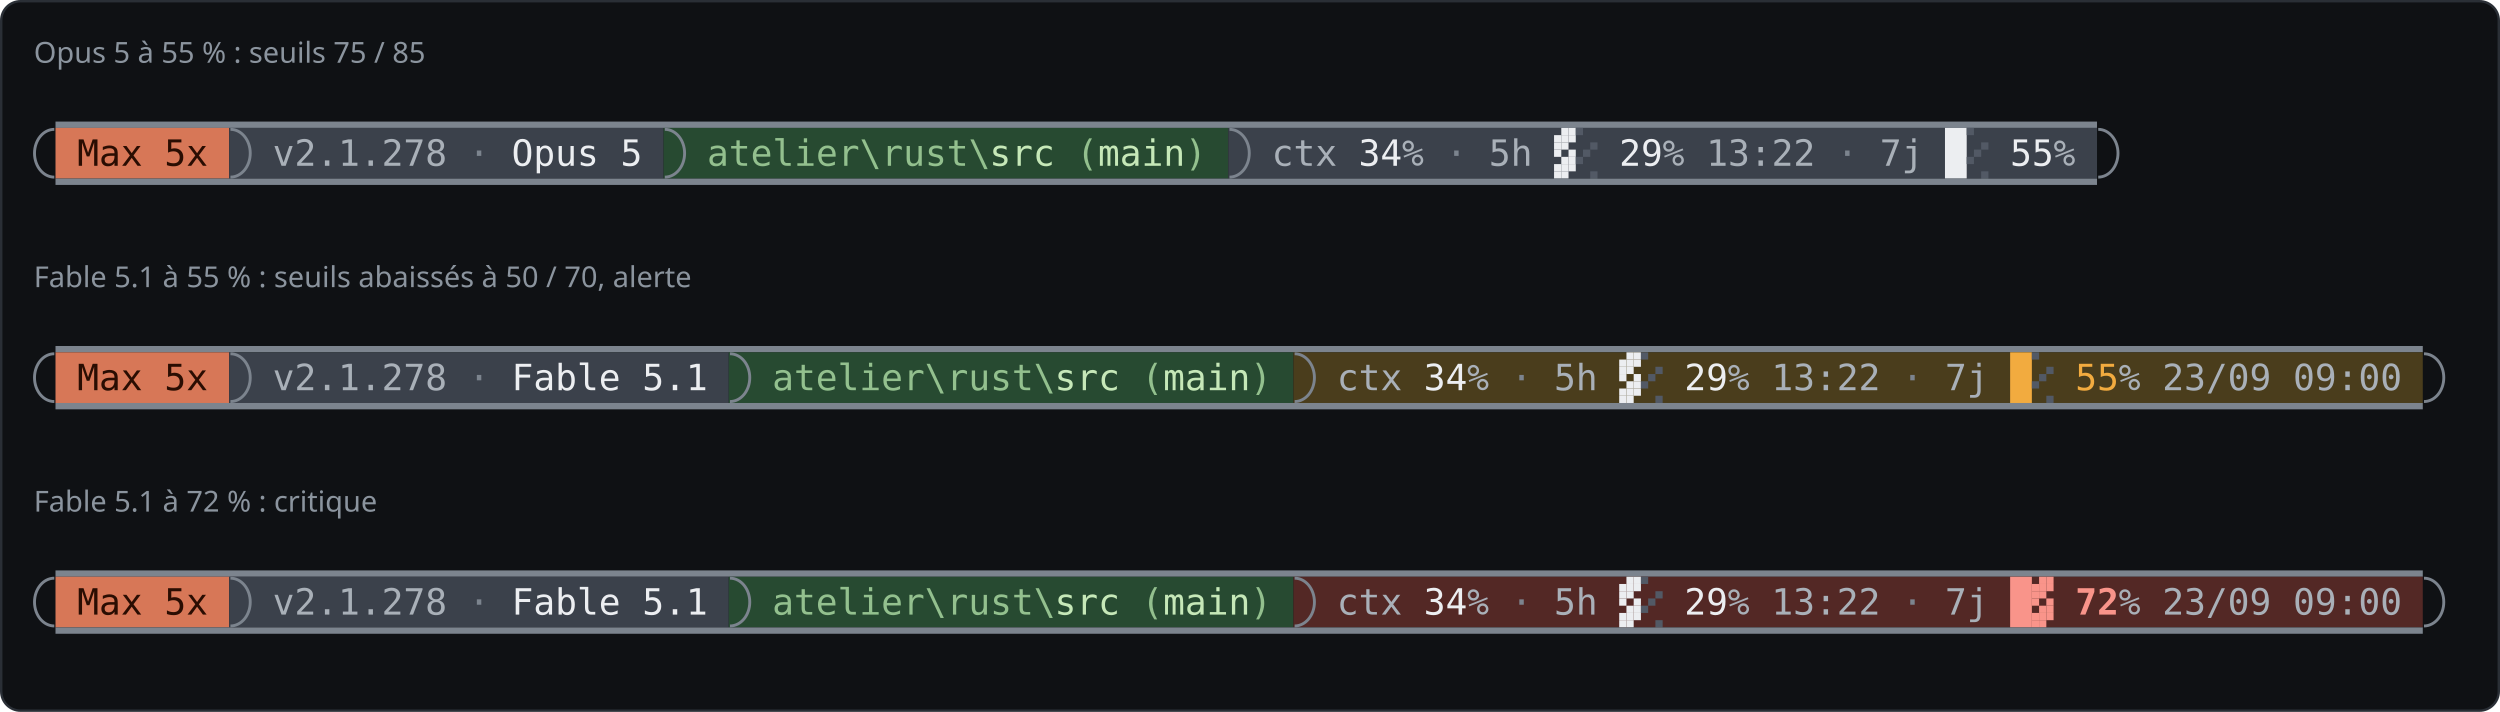
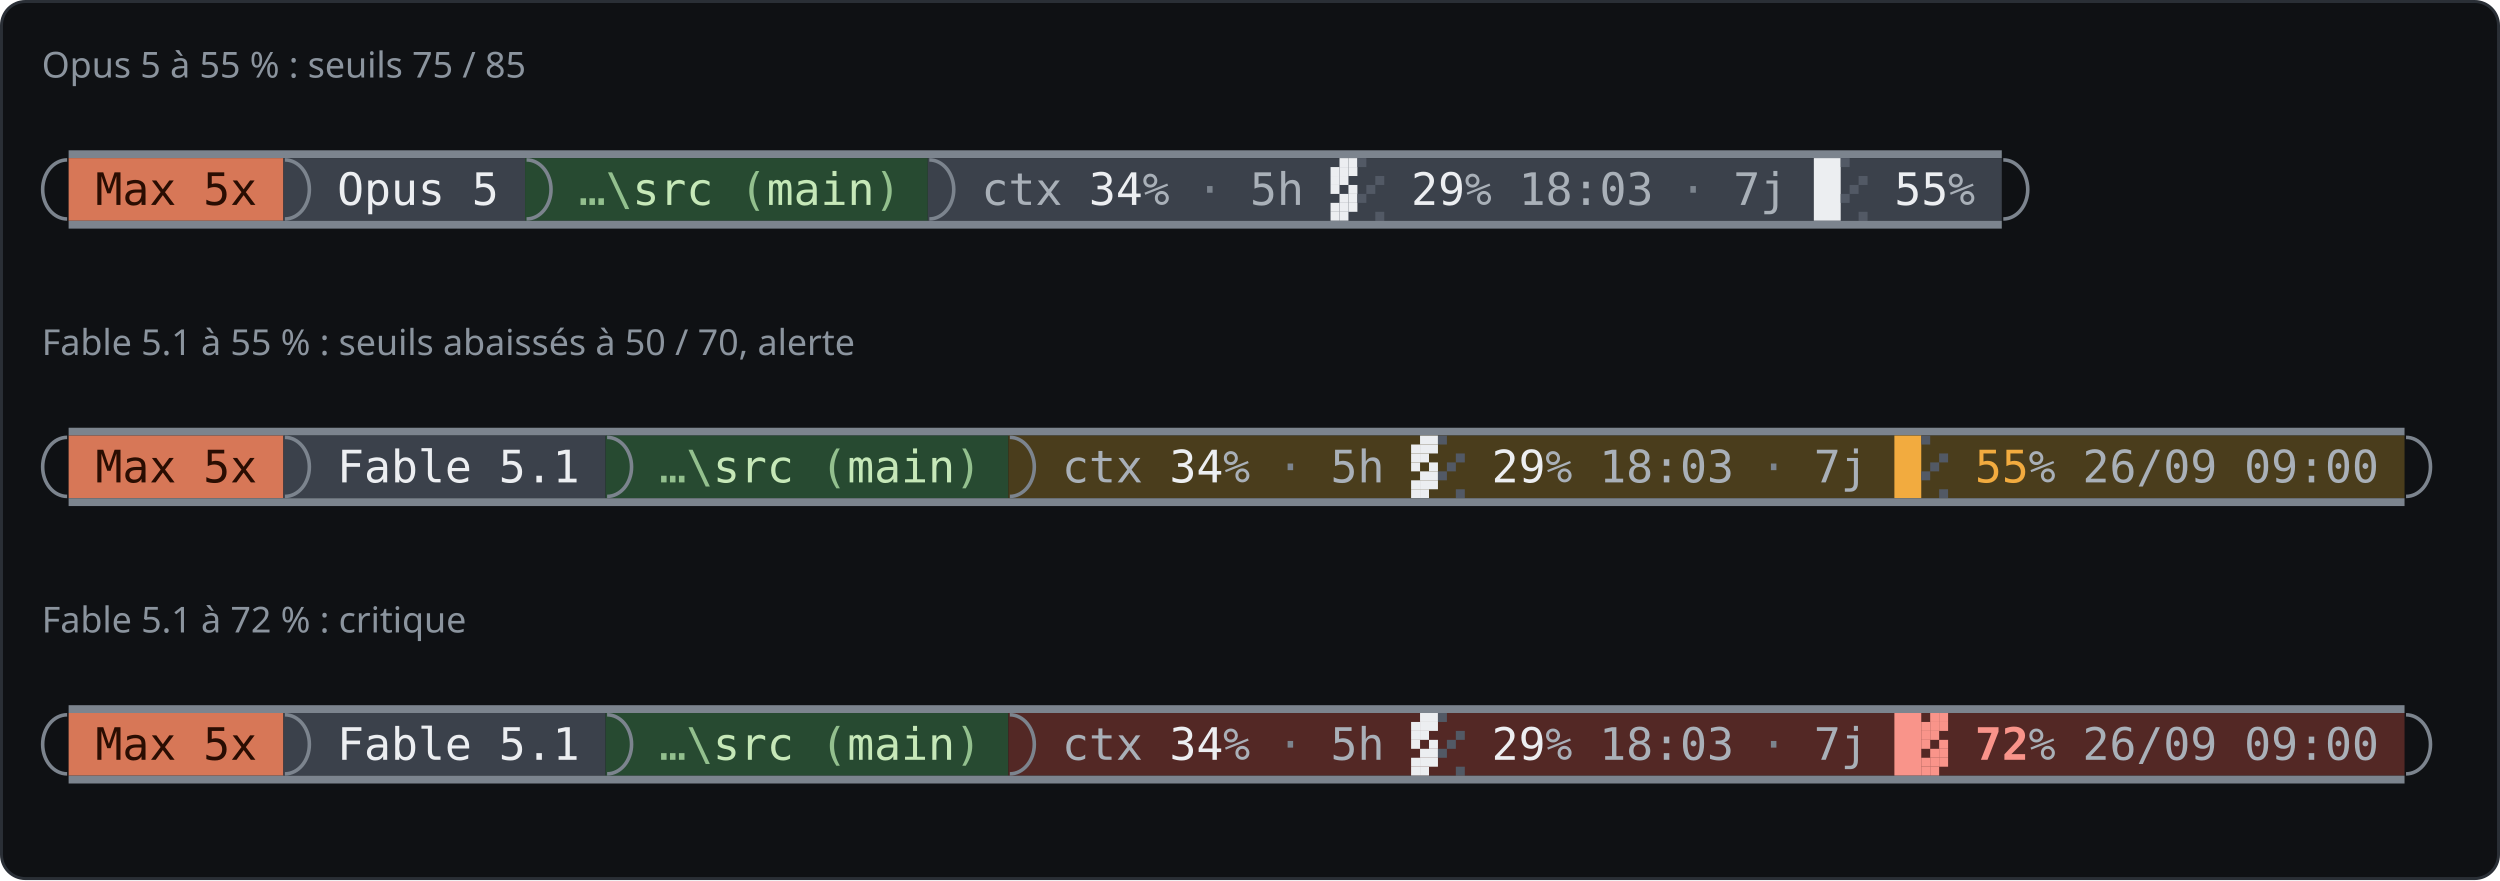
- <svg xmlns="http://www.w3.org/2000/svg" width="1036" height="295" viewBox="0 0 1036 295" role="img" aria-labelledby="titre">
+ <svg xmlns="http://www.w3.org/2000/svg" width="838" height="295" viewBox="0 0 838 295" role="img" aria-labelledby="titre">
  <style>text{font-family:'Cascadia Mono','Consolas','DejaVu Sans Mono',monospace;font-size:15px;dominant-baseline:central;white-space:pre}.l{font-family:'Segoe UI',system-ui,sans-serif;font-size:12px;fill:#8b949e;dominant-baseline:auto}</style>
-   <rect x="0.5" y="0.5" width="1035" height="294" rx="8" fill="#0f1114" stroke="#2a2f36" />
+   <rect x="0.5" y="0.5" width="837" height="294" rx="8" fill="#0f1114" stroke="#2a2f36" />
  <text class="l" x="14" y="26">Opus 5 à 55 % : seuils 75 / 85</text>
-   <rect x="23" y="50.38" width="846" height="2.63" fill="rgb(124,132,142)" />
+   <rect x="23" y="50.38" width="648" height="2.63" fill="rgb(124,132,142)" />
  <rect x="23" y="53" width="72" height="21" fill="rgb(215,119,87)" />
-   <rect x="95" y="53" width="180" height="21" fill="rgb(59,65,75)" />
-   <rect x="275" y="53" width="234" height="21" fill="rgb(39,74,49)" />
-   <rect x="509" y="53" width="360" height="21" fill="rgb(59,65,75)" />
+   <rect x="95" y="53" width="81" height="21" fill="rgb(59,65,75)" />
+   <rect x="176" y="53" width="135" height="21" fill="rgb(39,74,49)" />
+   <rect x="311" y="53" width="360" height="21" fill="rgb(59,65,75)" />
  <path d="M 22.5,53.6 A 8.2,9.9 0 0 0 22.5,73.4" fill="none" stroke="rgb(124,132,142)" stroke-width="1.2" />
  <path d="M 95.5,53.6 A 8.2,9.9 0 0 1 95.5,73.4" fill="none" stroke="rgb(124,132,142)" stroke-width="1.2" />
-   <path d="M 275.5,53.6 A 8.2,9.9 0 0 1 275.5,73.4" fill="none" stroke="rgb(124,132,142)" stroke-width="1.2" />
-   <path d="M 509.5,53.6 A 8.2,9.9 0 0 1 509.5,73.4" fill="none" stroke="rgb(124,132,142)" stroke-width="1.2" />
-   <rect x="647" y="53" width="3" height="3" fill="rgb(236,238,241)" />
-   <rect x="650" y="53" width="3" height="3" fill="rgb(236,238,241)" />
-   <rect x="644" y="56" width="3" height="3" fill="rgb(236,238,241)" />
-   <rect x="647" y="56" width="3" height="3" fill="rgb(236,238,241)" />
-   <rect x="650" y="56" width="3" height="3" fill="rgb(236,238,241)" />
-   <rect x="644" y="59" width="3" height="3" fill="rgb(236,238,241)" />
-   <rect x="647" y="59" width="3" height="3" fill="rgb(236,238,241)" />
-   <rect x="644" y="62" width="3" height="3" fill="rgb(236,238,241)" />
-   <rect x="650" y="62" width="3" height="3" fill="rgb(236,238,241)" />
-   <rect x="647" y="65" width="3" height="3" fill="rgb(236,238,241)" />
-   <rect x="650" y="65" width="3" height="3" fill="rgb(236,238,241)" />
-   <rect x="644" y="68" width="3" height="3" fill="rgb(236,238,241)" />
-   <rect x="647" y="68" width="3" height="3" fill="rgb(236,238,241)" />
-   <rect x="650" y="68" width="3" height="3" fill="rgb(236,238,241)" />
-   <rect x="644" y="71" width="3" height="3" fill="rgb(236,238,241)" />
-   <rect x="647" y="71" width="3" height="3" fill="rgb(236,238,241)" />
-   <rect x="653" y="53" width="3" height="3" fill="rgb(82,89,101)" />
-   <rect x="659" y="59" width="3" height="3" fill="rgb(82,89,101)" />
-   <rect x="656" y="62" width="3" height="3" fill="rgb(82,89,101)" />
-   <rect x="653" y="65" width="3" height="3" fill="rgb(82,89,101)" />
-   <rect x="659" y="71" width="3" height="3" fill="rgb(82,89,101)" />
-   <rect x="806" y="53" width="9" height="21" fill="rgb(236,238,241)" />
-   <rect x="815" y="53" width="3" height="3" fill="rgb(82,89,101)" />
-   <rect x="821" y="59" width="3" height="3" fill="rgb(82,89,101)" />
-   <rect x="818" y="62" width="3" height="3" fill="rgb(82,89,101)" />
-   <rect x="815" y="65" width="3" height="3" fill="rgb(82,89,101)" />
-   <rect x="821" y="71" width="3" height="3" fill="rgb(82,89,101)" />
-   <path d="M 869.5,53.6 A 8.2,9.9 0 0 1 869.5,73.4" fill="none" stroke="rgb(124,132,142)" stroke-width="1.2" />
+   <path d="M 176.5,53.6 A 8.2,9.9 0 0 1 176.5,73.4" fill="none" stroke="rgb(124,132,142)" stroke-width="1.2" />
+   <path d="M 311.5,53.6 A 8.2,9.9 0 0 1 311.5,73.4" fill="none" stroke="rgb(124,132,142)" stroke-width="1.2" />
+   <rect x="449" y="53" width="3" height="3" fill="rgb(236,238,241)" />
+   <rect x="452" y="53" width="3" height="3" fill="rgb(236,238,241)" />
+   <rect x="446" y="56" width="3" height="3" fill="rgb(236,238,241)" />
+   <rect x="449" y="56" width="3" height="3" fill="rgb(236,238,241)" />
+   <rect x="452" y="56" width="3" height="3" fill="rgb(236,238,241)" />
+   <rect x="446" y="59" width="3" height="3" fill="rgb(236,238,241)" />
+   <rect x="449" y="59" width="3" height="3" fill="rgb(236,238,241)" />
+   <rect x="446" y="62" width="3" height="3" fill="rgb(236,238,241)" />
+   <rect x="452" y="62" width="3" height="3" fill="rgb(236,238,241)" />
+   <rect x="449" y="65" width="3" height="3" fill="rgb(236,238,241)" />
+   <rect x="452" y="65" width="3" height="3" fill="rgb(236,238,241)" />
+   <rect x="446" y="68" width="3" height="3" fill="rgb(236,238,241)" />
+   <rect x="449" y="68" width="3" height="3" fill="rgb(236,238,241)" />
+   <rect x="452" y="68" width="3" height="3" fill="rgb(236,238,241)" />
+   <rect x="446" y="71" width="3" height="3" fill="rgb(236,238,241)" />
+   <rect x="449" y="71" width="3" height="3" fill="rgb(236,238,241)" />
+   <rect x="455" y="53" width="3" height="3" fill="rgb(82,89,101)" />
+   <rect x="461" y="59" width="3" height="3" fill="rgb(82,89,101)" />
+   <rect x="458" y="62" width="3" height="3" fill="rgb(82,89,101)" />
+   <rect x="455" y="65" width="3" height="3" fill="rgb(82,89,101)" />
+   <rect x="461" y="71" width="3" height="3" fill="rgb(82,89,101)" />
+   <rect x="608" y="53" width="9" height="21" fill="rgb(236,238,241)" />
+   <rect x="617" y="53" width="3" height="3" fill="rgb(82,89,101)" />
+   <rect x="623" y="59" width="3" height="3" fill="rgb(82,89,101)" />
+   <rect x="620" y="62" width="3" height="3" fill="rgb(82,89,101)" />
+   <rect x="617" y="65" width="3" height="3" fill="rgb(82,89,101)" />
+   <rect x="623" y="71" width="3" height="3" fill="rgb(82,89,101)" />
+   <path d="M 671.5,53.6 A 8.2,9.9 0 0 1 671.5,73.4" fill="none" stroke="rgb(124,132,142)" stroke-width="1.2" />
  <text x="32" y="63.5" textLength="63" lengthAdjust="spacingAndGlyphs" fill="rgb(42,13,2)" xml:space="preserve">Max 5x </text>
-   <text x="113" y="63.5" textLength="72" lengthAdjust="spacingAndGlyphs" fill="rgb(169,176,184)" xml:space="preserve">v2.1.278</text>
-   <text x="185" y="63.5" textLength="27" lengthAdjust="spacingAndGlyphs" fill="rgb(124,132,142)" xml:space="preserve"> · </text>
-   <text x="212" y="63.5" textLength="63" lengthAdjust="spacingAndGlyphs" fill="rgb(236,238,241)" xml:space="preserve">Opus 5 </text>
-   <text x="293" y="63.5" textLength="117" lengthAdjust="spacingAndGlyphs" fill="rgb(147,192,142)" xml:space="preserve">atelier\rust\</text>
-   <text x="410" y="63.5" textLength="27" lengthAdjust="spacingAndGlyphs" fill="rgb(198,232,184)" xml:space="preserve">src</text>
-   <text x="437" y="63.5" textLength="18" lengthAdjust="spacingAndGlyphs" fill="rgb(147,192,142)" xml:space="preserve"> (</text>
-   <text x="455" y="63.5" textLength="36" lengthAdjust="spacingAndGlyphs" fill="rgb(198,232,184)" xml:space="preserve">main</text>
-   <text x="491" y="63.5" textLength="18" lengthAdjust="spacingAndGlyphs" fill="rgb(147,192,142)" xml:space="preserve">) </text>
-   <text x="527" y="63.5" textLength="36" lengthAdjust="spacingAndGlyphs" fill="rgb(169,176,184)" xml:space="preserve">ctx </text>
-   <text x="563" y="63.5" textLength="18" lengthAdjust="spacingAndGlyphs" fill="rgb(236,238,241)" xml:space="preserve">34</text>
-   <text x="581" y="63.5" textLength="9" lengthAdjust="spacingAndGlyphs" fill="rgb(169,176,184)" xml:space="preserve">%</text>
-   <text x="590" y="63.5" textLength="27" lengthAdjust="spacingAndGlyphs" fill="rgb(124,132,142)" xml:space="preserve"> · </text>
-   <text x="617" y="63.5" textLength="27" lengthAdjust="spacingAndGlyphs" fill="rgb(169,176,184)" xml:space="preserve">5h </text>
-   <text x="671" y="63.5" textLength="18" lengthAdjust="spacingAndGlyphs" fill="rgb(236,238,241)" xml:space="preserve">29</text>
-   <text x="689" y="63.5" textLength="63" lengthAdjust="spacingAndGlyphs" fill="rgb(169,176,184)" xml:space="preserve">% 13:22</text>
-   <text x="752" y="63.5" textLength="27" lengthAdjust="spacingAndGlyphs" fill="rgb(124,132,142)" xml:space="preserve"> · </text>
-   <text x="779" y="63.5" textLength="27" lengthAdjust="spacingAndGlyphs" fill="rgb(169,176,184)" xml:space="preserve">7j </text>
-   <text x="833" y="63.5" textLength="18" lengthAdjust="spacingAndGlyphs" fill="rgb(236,238,241)" xml:space="preserve">55</text>
-   <text x="851" y="63.5" textLength="18" lengthAdjust="spacingAndGlyphs" fill="rgb(169,176,184)" xml:space="preserve">% </text>
-   <rect x="23" y="74" width="846" height="2.63" fill="rgb(124,132,142)" />
+   <text x="113" y="63.5" textLength="63" lengthAdjust="spacingAndGlyphs" fill="rgb(236,238,241)" xml:space="preserve">Opus 5 </text>
+   <text x="194" y="63.5" textLength="18" lengthAdjust="spacingAndGlyphs" fill="rgb(147,192,142)" xml:space="preserve">…\</text>
+   <text x="212" y="63.5" textLength="27" lengthAdjust="spacingAndGlyphs" fill="rgb(198,232,184)" xml:space="preserve">src</text>
+   <text x="239" y="63.5" textLength="18" lengthAdjust="spacingAndGlyphs" fill="rgb(147,192,142)" xml:space="preserve"> (</text>
+   <text x="257" y="63.5" textLength="36" lengthAdjust="spacingAndGlyphs" fill="rgb(198,232,184)" xml:space="preserve">main</text>
+   <text x="293" y="63.5" textLength="18" lengthAdjust="spacingAndGlyphs" fill="rgb(147,192,142)" xml:space="preserve">) </text>
+   <text x="329" y="63.5" textLength="36" lengthAdjust="spacingAndGlyphs" fill="rgb(169,176,184)" xml:space="preserve">ctx </text>
+   <text x="365" y="63.5" textLength="18" lengthAdjust="spacingAndGlyphs" fill="rgb(236,238,241)" xml:space="preserve">34</text>
+   <text x="383" y="63.5" textLength="9" lengthAdjust="spacingAndGlyphs" fill="rgb(169,176,184)" xml:space="preserve">%</text>
+   <text x="392" y="63.5" textLength="27" lengthAdjust="spacingAndGlyphs" fill="rgb(124,132,142)" xml:space="preserve"> · </text>
+   <text x="419" y="63.5" textLength="27" lengthAdjust="spacingAndGlyphs" fill="rgb(169,176,184)" xml:space="preserve">5h </text>
+   <text x="473" y="63.5" textLength="18" lengthAdjust="spacingAndGlyphs" fill="rgb(236,238,241)" xml:space="preserve">29</text>
+   <text x="491" y="63.5" textLength="63" lengthAdjust="spacingAndGlyphs" fill="rgb(169,176,184)" xml:space="preserve">% 18:03</text>
+   <text x="554" y="63.5" textLength="27" lengthAdjust="spacingAndGlyphs" fill="rgb(124,132,142)" xml:space="preserve"> · </text>
+   <text x="581" y="63.5" textLength="27" lengthAdjust="spacingAndGlyphs" fill="rgb(169,176,184)" xml:space="preserve">7j </text>
+   <text x="635" y="63.5" textLength="18" lengthAdjust="spacingAndGlyphs" fill="rgb(236,238,241)" xml:space="preserve">55</text>
+   <text x="653" y="63.5" textLength="18" lengthAdjust="spacingAndGlyphs" fill="rgb(169,176,184)" xml:space="preserve">% </text>
+   <rect x="23" y="74" width="648" height="2.63" fill="rgb(124,132,142)" />
  <text class="l" x="14" y="119">Fable 5.1 à 55 % : seuils abaissés à 50 / 70, alerte</text>
-   <rect x="23" y="143.38" width="981" height="2.63" fill="rgb(124,132,142)" />
+   <rect x="23" y="143.38" width="783" height="2.63" fill="rgb(124,132,142)" />
  <rect x="23" y="146" width="72" height="21" fill="rgb(215,119,87)" />
-   <rect x="95" y="146" width="207" height="21" fill="rgb(59,65,75)" />
-   <rect x="302" y="146" width="234" height="21" fill="rgb(39,74,49)" />
-   <rect x="536" y="146" width="468" height="21" fill="rgb(74,61,28)" />
+   <rect x="95" y="146" width="108" height="21" fill="rgb(59,65,75)" />
+   <rect x="203" y="146" width="135" height="21" fill="rgb(39,74,49)" />
+   <rect x="338" y="146" width="468" height="21" fill="rgb(74,61,28)" />
  <path d="M 22.5,146.6 A 8.2,9.9 0 0 0 22.5,166.4" fill="none" stroke="rgb(124,132,142)" stroke-width="1.2" />
  <path d="M 95.5,146.6 A 8.2,9.9 0 0 1 95.5,166.4" fill="none" stroke="rgb(124,132,142)" stroke-width="1.2" />
-   <path d="M 302.5,146.6 A 8.2,9.9 0 0 1 302.5,166.4" fill="none" stroke="rgb(124,132,142)" stroke-width="1.2" />
-   <path d="M 536.5,146.6 A 8.2,9.9 0 0 1 536.5,166.4" fill="none" stroke="rgb(124,132,142)" stroke-width="1.2" />
-   <rect x="674" y="146" width="3" height="3" fill="rgb(236,238,241)" />
-   <rect x="677" y="146" width="3" height="3" fill="rgb(236,238,241)" />
-   <rect x="671" y="149" width="3" height="3" fill="rgb(236,238,241)" />
-   <rect x="674" y="149" width="3" height="3" fill="rgb(236,238,241)" />
-   <rect x="677" y="149" width="3" height="3" fill="rgb(236,238,241)" />
-   <rect x="671" y="152" width="3" height="3" fill="rgb(236,238,241)" />
-   <rect x="674" y="152" width="3" height="3" fill="rgb(236,238,241)" />
-   <rect x="671" y="155" width="3" height="3" fill="rgb(236,238,241)" />
-   <rect x="677" y="155" width="3" height="3" fill="rgb(236,238,241)" />
-   <rect x="674" y="158" width="3" height="3" fill="rgb(236,238,241)" />
-   <rect x="677" y="158" width="3" height="3" fill="rgb(236,238,241)" />
-   <rect x="671" y="161" width="3" height="3" fill="rgb(236,238,241)" />
-   <rect x="674" y="161" width="3" height="3" fill="rgb(236,238,241)" />
-   <rect x="677" y="161" width="3" height="3" fill="rgb(236,238,241)" />
-   <rect x="671" y="164" width="3" height="3" fill="rgb(236,238,241)" />
-   <rect x="674" y="164" width="3" height="3" fill="rgb(236,238,241)" />
-   <rect x="680" y="146" width="3" height="3" fill="rgb(82,89,101)" />
-   <rect x="686" y="152" width="3" height="3" fill="rgb(82,89,101)" />
-   <rect x="683" y="155" width="3" height="3" fill="rgb(82,89,101)" />
-   <rect x="680" y="158" width="3" height="3" fill="rgb(82,89,101)" />
-   <rect x="686" y="164" width="3" height="3" fill="rgb(82,89,101)" />
-   <rect x="833" y="146" width="9" height="21" fill="rgb(242,171,63)" />
-   <rect x="842" y="146" width="3" height="3" fill="rgb(82,89,101)" />
-   <rect x="848" y="152" width="3" height="3" fill="rgb(82,89,101)" />
-   <rect x="845" y="155" width="3" height="3" fill="rgb(82,89,101)" />
-   <rect x="842" y="158" width="3" height="3" fill="rgb(82,89,101)" />
-   <rect x="848" y="164" width="3" height="3" fill="rgb(82,89,101)" />
-   <path d="M 1004.5,146.6 A 8.2,9.9 0 0 1 1004.5,166.4" fill="none" stroke="rgb(124,132,142)" stroke-width="1.2" />
+   <path d="M 203.5,146.6 A 8.2,9.9 0 0 1 203.5,166.4" fill="none" stroke="rgb(124,132,142)" stroke-width="1.2" />
+   <path d="M 338.5,146.6 A 8.2,9.9 0 0 1 338.5,166.4" fill="none" stroke="rgb(124,132,142)" stroke-width="1.2" />
+   <rect x="476" y="146" width="3" height="3" fill="rgb(236,238,241)" />
+   <rect x="479" y="146" width="3" height="3" fill="rgb(236,238,241)" />
+   <rect x="473" y="149" width="3" height="3" fill="rgb(236,238,241)" />
+   <rect x="476" y="149" width="3" height="3" fill="rgb(236,238,241)" />
+   <rect x="479" y="149" width="3" height="3" fill="rgb(236,238,241)" />
+   <rect x="473" y="152" width="3" height="3" fill="rgb(236,238,241)" />
+   <rect x="476" y="152" width="3" height="3" fill="rgb(236,238,241)" />
+   <rect x="473" y="155" width="3" height="3" fill="rgb(236,238,241)" />
+   <rect x="479" y="155" width="3" height="3" fill="rgb(236,238,241)" />
+   <rect x="476" y="158" width="3" height="3" fill="rgb(236,238,241)" />
+   <rect x="479" y="158" width="3" height="3" fill="rgb(236,238,241)" />
+   <rect x="473" y="161" width="3" height="3" fill="rgb(236,238,241)" />
+   <rect x="476" y="161" width="3" height="3" fill="rgb(236,238,241)" />
+   <rect x="479" y="161" width="3" height="3" fill="rgb(236,238,241)" />
+   <rect x="473" y="164" width="3" height="3" fill="rgb(236,238,241)" />
+   <rect x="476" y="164" width="3" height="3" fill="rgb(236,238,241)" />
+   <rect x="482" y="146" width="3" height="3" fill="rgb(82,89,101)" />
+   <rect x="488" y="152" width="3" height="3" fill="rgb(82,89,101)" />
+   <rect x="485" y="155" width="3" height="3" fill="rgb(82,89,101)" />
+   <rect x="482" y="158" width="3" height="3" fill="rgb(82,89,101)" />
+   <rect x="488" y="164" width="3" height="3" fill="rgb(82,89,101)" />
+   <rect x="635" y="146" width="9" height="21" fill="rgb(242,171,63)" />
+   <rect x="644" y="146" width="3" height="3" fill="rgb(82,89,101)" />
+   <rect x="650" y="152" width="3" height="3" fill="rgb(82,89,101)" />
+   <rect x="647" y="155" width="3" height="3" fill="rgb(82,89,101)" />
+   <rect x="644" y="158" width="3" height="3" fill="rgb(82,89,101)" />
+   <rect x="650" y="164" width="3" height="3" fill="rgb(82,89,101)" />
+   <path d="M 806.5,146.6 A 8.2,9.9 0 0 1 806.5,166.4" fill="none" stroke="rgb(124,132,142)" stroke-width="1.2" />
  <text x="32" y="156.5" textLength="63" lengthAdjust="spacingAndGlyphs" fill="rgb(42,13,2)" xml:space="preserve">Max 5x </text>
-   <text x="113" y="156.5" textLength="72" lengthAdjust="spacingAndGlyphs" fill="rgb(169,176,184)" xml:space="preserve">v2.1.278</text>
-   <text x="185" y="156.5" textLength="27" lengthAdjust="spacingAndGlyphs" fill="rgb(124,132,142)" xml:space="preserve"> · </text>
-   <text x="212" y="156.5" textLength="90" lengthAdjust="spacingAndGlyphs" fill="rgb(236,238,241)" xml:space="preserve">Fable 5.1 </text>
-   <text x="320" y="156.5" textLength="117" lengthAdjust="spacingAndGlyphs" fill="rgb(147,192,142)" xml:space="preserve">atelier\rust\</text>
-   <text x="437" y="156.5" textLength="27" lengthAdjust="spacingAndGlyphs" fill="rgb(198,232,184)" xml:space="preserve">src</text>
-   <text x="464" y="156.5" textLength="18" lengthAdjust="spacingAndGlyphs" fill="rgb(147,192,142)" xml:space="preserve"> (</text>
-   <text x="482" y="156.5" textLength="36" lengthAdjust="spacingAndGlyphs" fill="rgb(198,232,184)" xml:space="preserve">main</text>
-   <text x="518" y="156.5" textLength="18" lengthAdjust="spacingAndGlyphs" fill="rgb(147,192,142)" xml:space="preserve">) </text>
-   <text x="554" y="156.5" textLength="36" lengthAdjust="spacingAndGlyphs" fill="rgb(169,176,184)" xml:space="preserve">ctx </text>
-   <text x="590" y="156.5" textLength="18" lengthAdjust="spacingAndGlyphs" fill="rgb(236,238,241)" xml:space="preserve">34</text>
-   <text x="608" y="156.5" textLength="9" lengthAdjust="spacingAndGlyphs" fill="rgb(169,176,184)" xml:space="preserve">%</text>
-   <text x="617" y="156.5" textLength="27" lengthAdjust="spacingAndGlyphs" fill="rgb(124,132,142)" xml:space="preserve"> · </text>
-   <text x="644" y="156.5" textLength="27" lengthAdjust="spacingAndGlyphs" fill="rgb(169,176,184)" xml:space="preserve">5h </text>
-   <text x="698" y="156.5" textLength="18" lengthAdjust="spacingAndGlyphs" fill="rgb(236,238,241)" xml:space="preserve">29</text>
-   <text x="716" y="156.5" textLength="63" lengthAdjust="spacingAndGlyphs" fill="rgb(169,176,184)" xml:space="preserve">% 13:22</text>
-   <text x="779" y="156.5" textLength="27" lengthAdjust="spacingAndGlyphs" fill="rgb(124,132,142)" xml:space="preserve"> · </text>
-   <text x="806" y="156.5" textLength="27" lengthAdjust="spacingAndGlyphs" fill="rgb(169,176,184)" xml:space="preserve">7j </text>
-   <text x="860" y="156.5" textLength="18" lengthAdjust="spacingAndGlyphs" fill="rgb(242,171,63)" xml:space="preserve">55</text>
-   <text x="878" y="156.5" textLength="126" lengthAdjust="spacingAndGlyphs" fill="rgb(169,176,184)" xml:space="preserve">% 23/09 09:00 </text>
-   <rect x="23" y="167" width="981" height="2.63" fill="rgb(124,132,142)" />
+   <text x="113" y="156.5" textLength="90" lengthAdjust="spacingAndGlyphs" fill="rgb(236,238,241)" xml:space="preserve">Fable 5.1 </text>
+   <text x="221" y="156.5" textLength="18" lengthAdjust="spacingAndGlyphs" fill="rgb(147,192,142)" xml:space="preserve">…\</text>
+   <text x="239" y="156.5" textLength="27" lengthAdjust="spacingAndGlyphs" fill="rgb(198,232,184)" xml:space="preserve">src</text>
+   <text x="266" y="156.5" textLength="18" lengthAdjust="spacingAndGlyphs" fill="rgb(147,192,142)" xml:space="preserve"> (</text>
+   <text x="284" y="156.5" textLength="36" lengthAdjust="spacingAndGlyphs" fill="rgb(198,232,184)" xml:space="preserve">main</text>
+   <text x="320" y="156.5" textLength="18" lengthAdjust="spacingAndGlyphs" fill="rgb(147,192,142)" xml:space="preserve">) </text>
+   <text x="356" y="156.5" textLength="36" lengthAdjust="spacingAndGlyphs" fill="rgb(169,176,184)" xml:space="preserve">ctx </text>
+   <text x="392" y="156.5" textLength="18" lengthAdjust="spacingAndGlyphs" fill="rgb(236,238,241)" xml:space="preserve">34</text>
+   <text x="410" y="156.5" textLength="9" lengthAdjust="spacingAndGlyphs" fill="rgb(169,176,184)" xml:space="preserve">%</text>
+   <text x="419" y="156.5" textLength="27" lengthAdjust="spacingAndGlyphs" fill="rgb(124,132,142)" xml:space="preserve"> · </text>
+   <text x="446" y="156.5" textLength="27" lengthAdjust="spacingAndGlyphs" fill="rgb(169,176,184)" xml:space="preserve">5h </text>
+   <text x="500" y="156.5" textLength="18" lengthAdjust="spacingAndGlyphs" fill="rgb(236,238,241)" xml:space="preserve">29</text>
+   <text x="518" y="156.5" textLength="63" lengthAdjust="spacingAndGlyphs" fill="rgb(169,176,184)" xml:space="preserve">% 18:03</text>
+   <text x="581" y="156.5" textLength="27" lengthAdjust="spacingAndGlyphs" fill="rgb(124,132,142)" xml:space="preserve"> · </text>
+   <text x="608" y="156.5" textLength="27" lengthAdjust="spacingAndGlyphs" fill="rgb(169,176,184)" xml:space="preserve">7j </text>
+   <text x="662" y="156.5" textLength="18" lengthAdjust="spacingAndGlyphs" fill="rgb(242,171,63)" xml:space="preserve">55</text>
+   <text x="680" y="156.5" textLength="126" lengthAdjust="spacingAndGlyphs" fill="rgb(169,176,184)" xml:space="preserve">% 26/09 09:00 </text>
+   <rect x="23" y="167" width="783" height="2.63" fill="rgb(124,132,142)" />
  <text class="l" x="14" y="212">Fable 5.1 à 72 % : critique</text>
-   <rect x="23" y="236.38" width="981" height="2.63" fill="rgb(124,132,142)" />
+   <rect x="23" y="236.38" width="783" height="2.63" fill="rgb(124,132,142)" />
  <rect x="23" y="239" width="72" height="21" fill="rgb(215,119,87)" />
-   <rect x="95" y="239" width="207" height="21" fill="rgb(59,65,75)" />
-   <rect x="302" y="239" width="234" height="21" fill="rgb(39,74,49)" />
-   <rect x="536" y="239" width="468" height="21" fill="rgb(83,40,37)" />
+   <rect x="95" y="239" width="108" height="21" fill="rgb(59,65,75)" />
+   <rect x="203" y="239" width="135" height="21" fill="rgb(39,74,49)" />
+   <rect x="338" y="239" width="468" height="21" fill="rgb(83,40,37)" />
  <path d="M 22.5,239.6 A 8.2,9.9 0 0 0 22.5,259.4" fill="none" stroke="rgb(124,132,142)" stroke-width="1.2" />
  <path d="M 95.5,239.6 A 8.2,9.9 0 0 1 95.5,259.4" fill="none" stroke="rgb(124,132,142)" stroke-width="1.2" />
-   <path d="M 302.5,239.6 A 8.2,9.9 0 0 1 302.5,259.4" fill="none" stroke="rgb(124,132,142)" stroke-width="1.2" />
-   <path d="M 536.5,239.6 A 8.2,9.9 0 0 1 536.5,259.4" fill="none" stroke="rgb(124,132,142)" stroke-width="1.2" />
-   <rect x="674" y="239" width="3" height="3" fill="rgb(236,238,241)" />
-   <rect x="677" y="239" width="3" height="3" fill="rgb(236,238,241)" />
-   <rect x="671" y="242" width="3" height="3" fill="rgb(236,238,241)" />
-   <rect x="674" y="242" width="3" height="3" fill="rgb(236,238,241)" />
-   <rect x="677" y="242" width="3" height="3" fill="rgb(236,238,241)" />
-   <rect x="671" y="245" width="3" height="3" fill="rgb(236,238,241)" />
-   <rect x="674" y="245" width="3" height="3" fill="rgb(236,238,241)" />
-   <rect x="671" y="248" width="3" height="3" fill="rgb(236,238,241)" />
-   <rect x="677" y="248" width="3" height="3" fill="rgb(236,238,241)" />
-   <rect x="674" y="251" width="3" height="3" fill="rgb(236,238,241)" />
-   <rect x="677" y="251" width="3" height="3" fill="rgb(236,238,241)" />
-   <rect x="671" y="254" width="3" height="3" fill="rgb(236,238,241)" />
-   <rect x="674" y="254" width="3" height="3" fill="rgb(236,238,241)" />
-   <rect x="677" y="254" width="3" height="3" fill="rgb(236,238,241)" />
-   <rect x="671" y="257" width="3" height="3" fill="rgb(236,238,241)" />
-   <rect x="674" y="257" width="3" height="3" fill="rgb(236,238,241)" />
-   <rect x="680" y="239" width="3" height="3" fill="rgb(82,89,101)" />
-   <rect x="686" y="245" width="3" height="3" fill="rgb(82,89,101)" />
-   <rect x="683" y="248" width="3" height="3" fill="rgb(82,89,101)" />
-   <rect x="680" y="251" width="3" height="3" fill="rgb(82,89,101)" />
-   <rect x="686" y="257" width="3" height="3" fill="rgb(82,89,101)" />
-   <rect x="833" y="239" width="9" height="21" fill="rgb(249,148,138)" />
-   <rect x="845" y="239" width="3" height="3" fill="rgb(249,148,138)" />
-   <rect x="848" y="239" width="3" height="3" fill="rgb(249,148,138)" />
-   <rect x="842" y="242" width="3" height="3" fill="rgb(249,148,138)" />
-   <rect x="845" y="242" width="3" height="3" fill="rgb(249,148,138)" />
-   <rect x="848" y="242" width="3" height="3" fill="rgb(249,148,138)" />
-   <rect x="842" y="245" width="3" height="3" fill="rgb(249,148,138)" />
-   <rect x="845" y="245" width="3" height="3" fill="rgb(249,148,138)" />
-   <rect x="842" y="248" width="3" height="3" fill="rgb(249,148,138)" />
-   <rect x="848" y="248" width="3" height="3" fill="rgb(249,148,138)" />
-   <rect x="845" y="251" width="3" height="3" fill="rgb(249,148,138)" />
-   <rect x="848" y="251" width="3" height="3" fill="rgb(249,148,138)" />
-   <rect x="842" y="254" width="3" height="3" fill="rgb(249,148,138)" />
-   <rect x="845" y="254" width="3" height="3" fill="rgb(249,148,138)" />
-   <rect x="848" y="254" width="3" height="3" fill="rgb(249,148,138)" />
-   <rect x="842" y="257" width="3" height="3" fill="rgb(249,148,138)" />
-   <rect x="845" y="257" width="3" height="3" fill="rgb(249,148,138)" />
-   <path d="M 1004.5,239.6 A 8.2,9.9 0 0 1 1004.5,259.4" fill="none" stroke="rgb(124,132,142)" stroke-width="1.2" />
+   <path d="M 203.5,239.6 A 8.2,9.9 0 0 1 203.5,259.4" fill="none" stroke="rgb(124,132,142)" stroke-width="1.2" />
+   <path d="M 338.5,239.6 A 8.2,9.9 0 0 1 338.5,259.4" fill="none" stroke="rgb(124,132,142)" stroke-width="1.2" />
+   <rect x="476" y="239" width="3" height="3" fill="rgb(236,238,241)" />
+   <rect x="479" y="239" width="3" height="3" fill="rgb(236,238,241)" />
+   <rect x="473" y="242" width="3" height="3" fill="rgb(236,238,241)" />
+   <rect x="476" y="242" width="3" height="3" fill="rgb(236,238,241)" />
+   <rect x="479" y="242" width="3" height="3" fill="rgb(236,238,241)" />
+   <rect x="473" y="245" width="3" height="3" fill="rgb(236,238,241)" />
+   <rect x="476" y="245" width="3" height="3" fill="rgb(236,238,241)" />
+   <rect x="473" y="248" width="3" height="3" fill="rgb(236,238,241)" />
+   <rect x="479" y="248" width="3" height="3" fill="rgb(236,238,241)" />
+   <rect x="476" y="251" width="3" height="3" fill="rgb(236,238,241)" />
+   <rect x="479" y="251" width="3" height="3" fill="rgb(236,238,241)" />
+   <rect x="473" y="254" width="3" height="3" fill="rgb(236,238,241)" />
+   <rect x="476" y="254" width="3" height="3" fill="rgb(236,238,241)" />
+   <rect x="479" y="254" width="3" height="3" fill="rgb(236,238,241)" />
+   <rect x="473" y="257" width="3" height="3" fill="rgb(236,238,241)" />
+   <rect x="476" y="257" width="3" height="3" fill="rgb(236,238,241)" />
+   <rect x="482" y="239" width="3" height="3" fill="rgb(82,89,101)" />
+   <rect x="488" y="245" width="3" height="3" fill="rgb(82,89,101)" />
+   <rect x="485" y="248" width="3" height="3" fill="rgb(82,89,101)" />
+   <rect x="482" y="251" width="3" height="3" fill="rgb(82,89,101)" />
+   <rect x="488" y="257" width="3" height="3" fill="rgb(82,89,101)" />
+   <rect x="635" y="239" width="9" height="21" fill="rgb(249,148,138)" />
+   <rect x="647" y="239" width="3" height="3" fill="rgb(249,148,138)" />
+   <rect x="650" y="239" width="3" height="3" fill="rgb(249,148,138)" />
+   <rect x="644" y="242" width="3" height="3" fill="rgb(249,148,138)" />
+   <rect x="647" y="242" width="3" height="3" fill="rgb(249,148,138)" />
+   <rect x="650" y="242" width="3" height="3" fill="rgb(249,148,138)" />
+   <rect x="644" y="245" width="3" height="3" fill="rgb(249,148,138)" />
+   <rect x="647" y="245" width="3" height="3" fill="rgb(249,148,138)" />
+   <rect x="644" y="248" width="3" height="3" fill="rgb(249,148,138)" />
+   <rect x="650" y="248" width="3" height="3" fill="rgb(249,148,138)" />
+   <rect x="647" y="251" width="3" height="3" fill="rgb(249,148,138)" />
+   <rect x="650" y="251" width="3" height="3" fill="rgb(249,148,138)" />
+   <rect x="644" y="254" width="3" height="3" fill="rgb(249,148,138)" />
+   <rect x="647" y="254" width="3" height="3" fill="rgb(249,148,138)" />
+   <rect x="650" y="254" width="3" height="3" fill="rgb(249,148,138)" />
+   <rect x="644" y="257" width="3" height="3" fill="rgb(249,148,138)" />
+   <rect x="647" y="257" width="3" height="3" fill="rgb(249,148,138)" />
+   <path d="M 806.5,239.6 A 8.2,9.9 0 0 1 806.5,259.4" fill="none" stroke="rgb(124,132,142)" stroke-width="1.2" />
  <text x="32" y="249.5" textLength="63" lengthAdjust="spacingAndGlyphs" fill="rgb(42,13,2)" xml:space="preserve">Max 5x </text>
-   <text x="113" y="249.5" textLength="72" lengthAdjust="spacingAndGlyphs" fill="rgb(169,176,184)" xml:space="preserve">v2.1.278</text>
-   <text x="185" y="249.5" textLength="27" lengthAdjust="spacingAndGlyphs" fill="rgb(124,132,142)" xml:space="preserve"> · </text>
-   <text x="212" y="249.5" textLength="90" lengthAdjust="spacingAndGlyphs" fill="rgb(236,238,241)" xml:space="preserve">Fable 5.1 </text>
-   <text x="320" y="249.5" textLength="117" lengthAdjust="spacingAndGlyphs" fill="rgb(147,192,142)" xml:space="preserve">atelier\rust\</text>
-   <text x="437" y="249.5" textLength="27" lengthAdjust="spacingAndGlyphs" fill="rgb(198,232,184)" xml:space="preserve">src</text>
-   <text x="464" y="249.5" textLength="18" lengthAdjust="spacingAndGlyphs" fill="rgb(147,192,142)" xml:space="preserve"> (</text>
-   <text x="482" y="249.5" textLength="36" lengthAdjust="spacingAndGlyphs" fill="rgb(198,232,184)" xml:space="preserve">main</text>
-   <text x="518" y="249.5" textLength="18" lengthAdjust="spacingAndGlyphs" fill="rgb(147,192,142)" xml:space="preserve">) </text>
-   <text x="554" y="249.5" textLength="36" lengthAdjust="spacingAndGlyphs" fill="rgb(169,176,184)" xml:space="preserve">ctx </text>
-   <text x="590" y="249.5" textLength="18" lengthAdjust="spacingAndGlyphs" fill="rgb(236,238,241)" xml:space="preserve">34</text>
-   <text x="608" y="249.5" textLength="9" lengthAdjust="spacingAndGlyphs" fill="rgb(169,176,184)" xml:space="preserve">%</text>
-   <text x="617" y="249.5" textLength="27" lengthAdjust="spacingAndGlyphs" fill="rgb(124,132,142)" xml:space="preserve"> · </text>
-   <text x="644" y="249.5" textLength="27" lengthAdjust="spacingAndGlyphs" fill="rgb(169,176,184)" xml:space="preserve">5h </text>
-   <text x="698" y="249.5" textLength="18" lengthAdjust="spacingAndGlyphs" fill="rgb(236,238,241)" xml:space="preserve">29</text>
-   <text x="716" y="249.5" textLength="63" lengthAdjust="spacingAndGlyphs" fill="rgb(169,176,184)" xml:space="preserve">% 13:22</text>
-   <text x="779" y="249.5" textLength="27" lengthAdjust="spacingAndGlyphs" fill="rgb(124,132,142)" xml:space="preserve"> · </text>
-   <text x="806" y="249.5" textLength="27" lengthAdjust="spacingAndGlyphs" fill="rgb(169,176,184)" xml:space="preserve">7j </text>
-   <text x="860" y="249.5" textLength="18" lengthAdjust="spacingAndGlyphs" fill="rgb(249,148,138)" font-weight="bold" xml:space="preserve">72</text>
-   <text x="878" y="249.5" textLength="126" lengthAdjust="spacingAndGlyphs" fill="rgb(169,176,184)" xml:space="preserve">% 23/09 09:00 </text>
-   <rect x="23" y="260" width="981" height="2.63" fill="rgb(124,132,142)" />
+   <text x="113" y="249.5" textLength="90" lengthAdjust="spacingAndGlyphs" fill="rgb(236,238,241)" xml:space="preserve">Fable 5.1 </text>
+   <text x="221" y="249.5" textLength="18" lengthAdjust="spacingAndGlyphs" fill="rgb(147,192,142)" xml:space="preserve">…\</text>
+   <text x="239" y="249.5" textLength="27" lengthAdjust="spacingAndGlyphs" fill="rgb(198,232,184)" xml:space="preserve">src</text>
+   <text x="266" y="249.5" textLength="18" lengthAdjust="spacingAndGlyphs" fill="rgb(147,192,142)" xml:space="preserve"> (</text>
+   <text x="284" y="249.5" textLength="36" lengthAdjust="spacingAndGlyphs" fill="rgb(198,232,184)" xml:space="preserve">main</text>
+   <text x="320" y="249.5" textLength="18" lengthAdjust="spacingAndGlyphs" fill="rgb(147,192,142)" xml:space="preserve">) </text>
+   <text x="356" y="249.5" textLength="36" lengthAdjust="spacingAndGlyphs" fill="rgb(169,176,184)" xml:space="preserve">ctx </text>
+   <text x="392" y="249.5" textLength="18" lengthAdjust="spacingAndGlyphs" fill="rgb(236,238,241)" xml:space="preserve">34</text>
+   <text x="410" y="249.5" textLength="9" lengthAdjust="spacingAndGlyphs" fill="rgb(169,176,184)" xml:space="preserve">%</text>
+   <text x="419" y="249.5" textLength="27" lengthAdjust="spacingAndGlyphs" fill="rgb(124,132,142)" xml:space="preserve"> · </text>
+   <text x="446" y="249.5" textLength="27" lengthAdjust="spacingAndGlyphs" fill="rgb(169,176,184)" xml:space="preserve">5h </text>
+   <text x="500" y="249.5" textLength="18" lengthAdjust="spacingAndGlyphs" fill="rgb(236,238,241)" xml:space="preserve">29</text>
+   <text x="518" y="249.5" textLength="63" lengthAdjust="spacingAndGlyphs" fill="rgb(169,176,184)" xml:space="preserve">% 18:03</text>
+   <text x="581" y="249.5" textLength="27" lengthAdjust="spacingAndGlyphs" fill="rgb(124,132,142)" xml:space="preserve"> · </text>
+   <text x="608" y="249.5" textLength="27" lengthAdjust="spacingAndGlyphs" fill="rgb(169,176,184)" xml:space="preserve">7j </text>
+   <text x="662" y="249.5" textLength="18" lengthAdjust="spacingAndGlyphs" fill="rgb(249,148,138)" font-weight="bold" xml:space="preserve">72</text>
+   <text x="680" y="249.5" textLength="126" lengthAdjust="spacingAndGlyphs" fill="rgb(169,176,184)" xml:space="preserve">% 26/09 09:00 </text>
+   <rect x="23" y="260" width="783" height="2.63" fill="rgb(124,132,142)" />
</svg>
